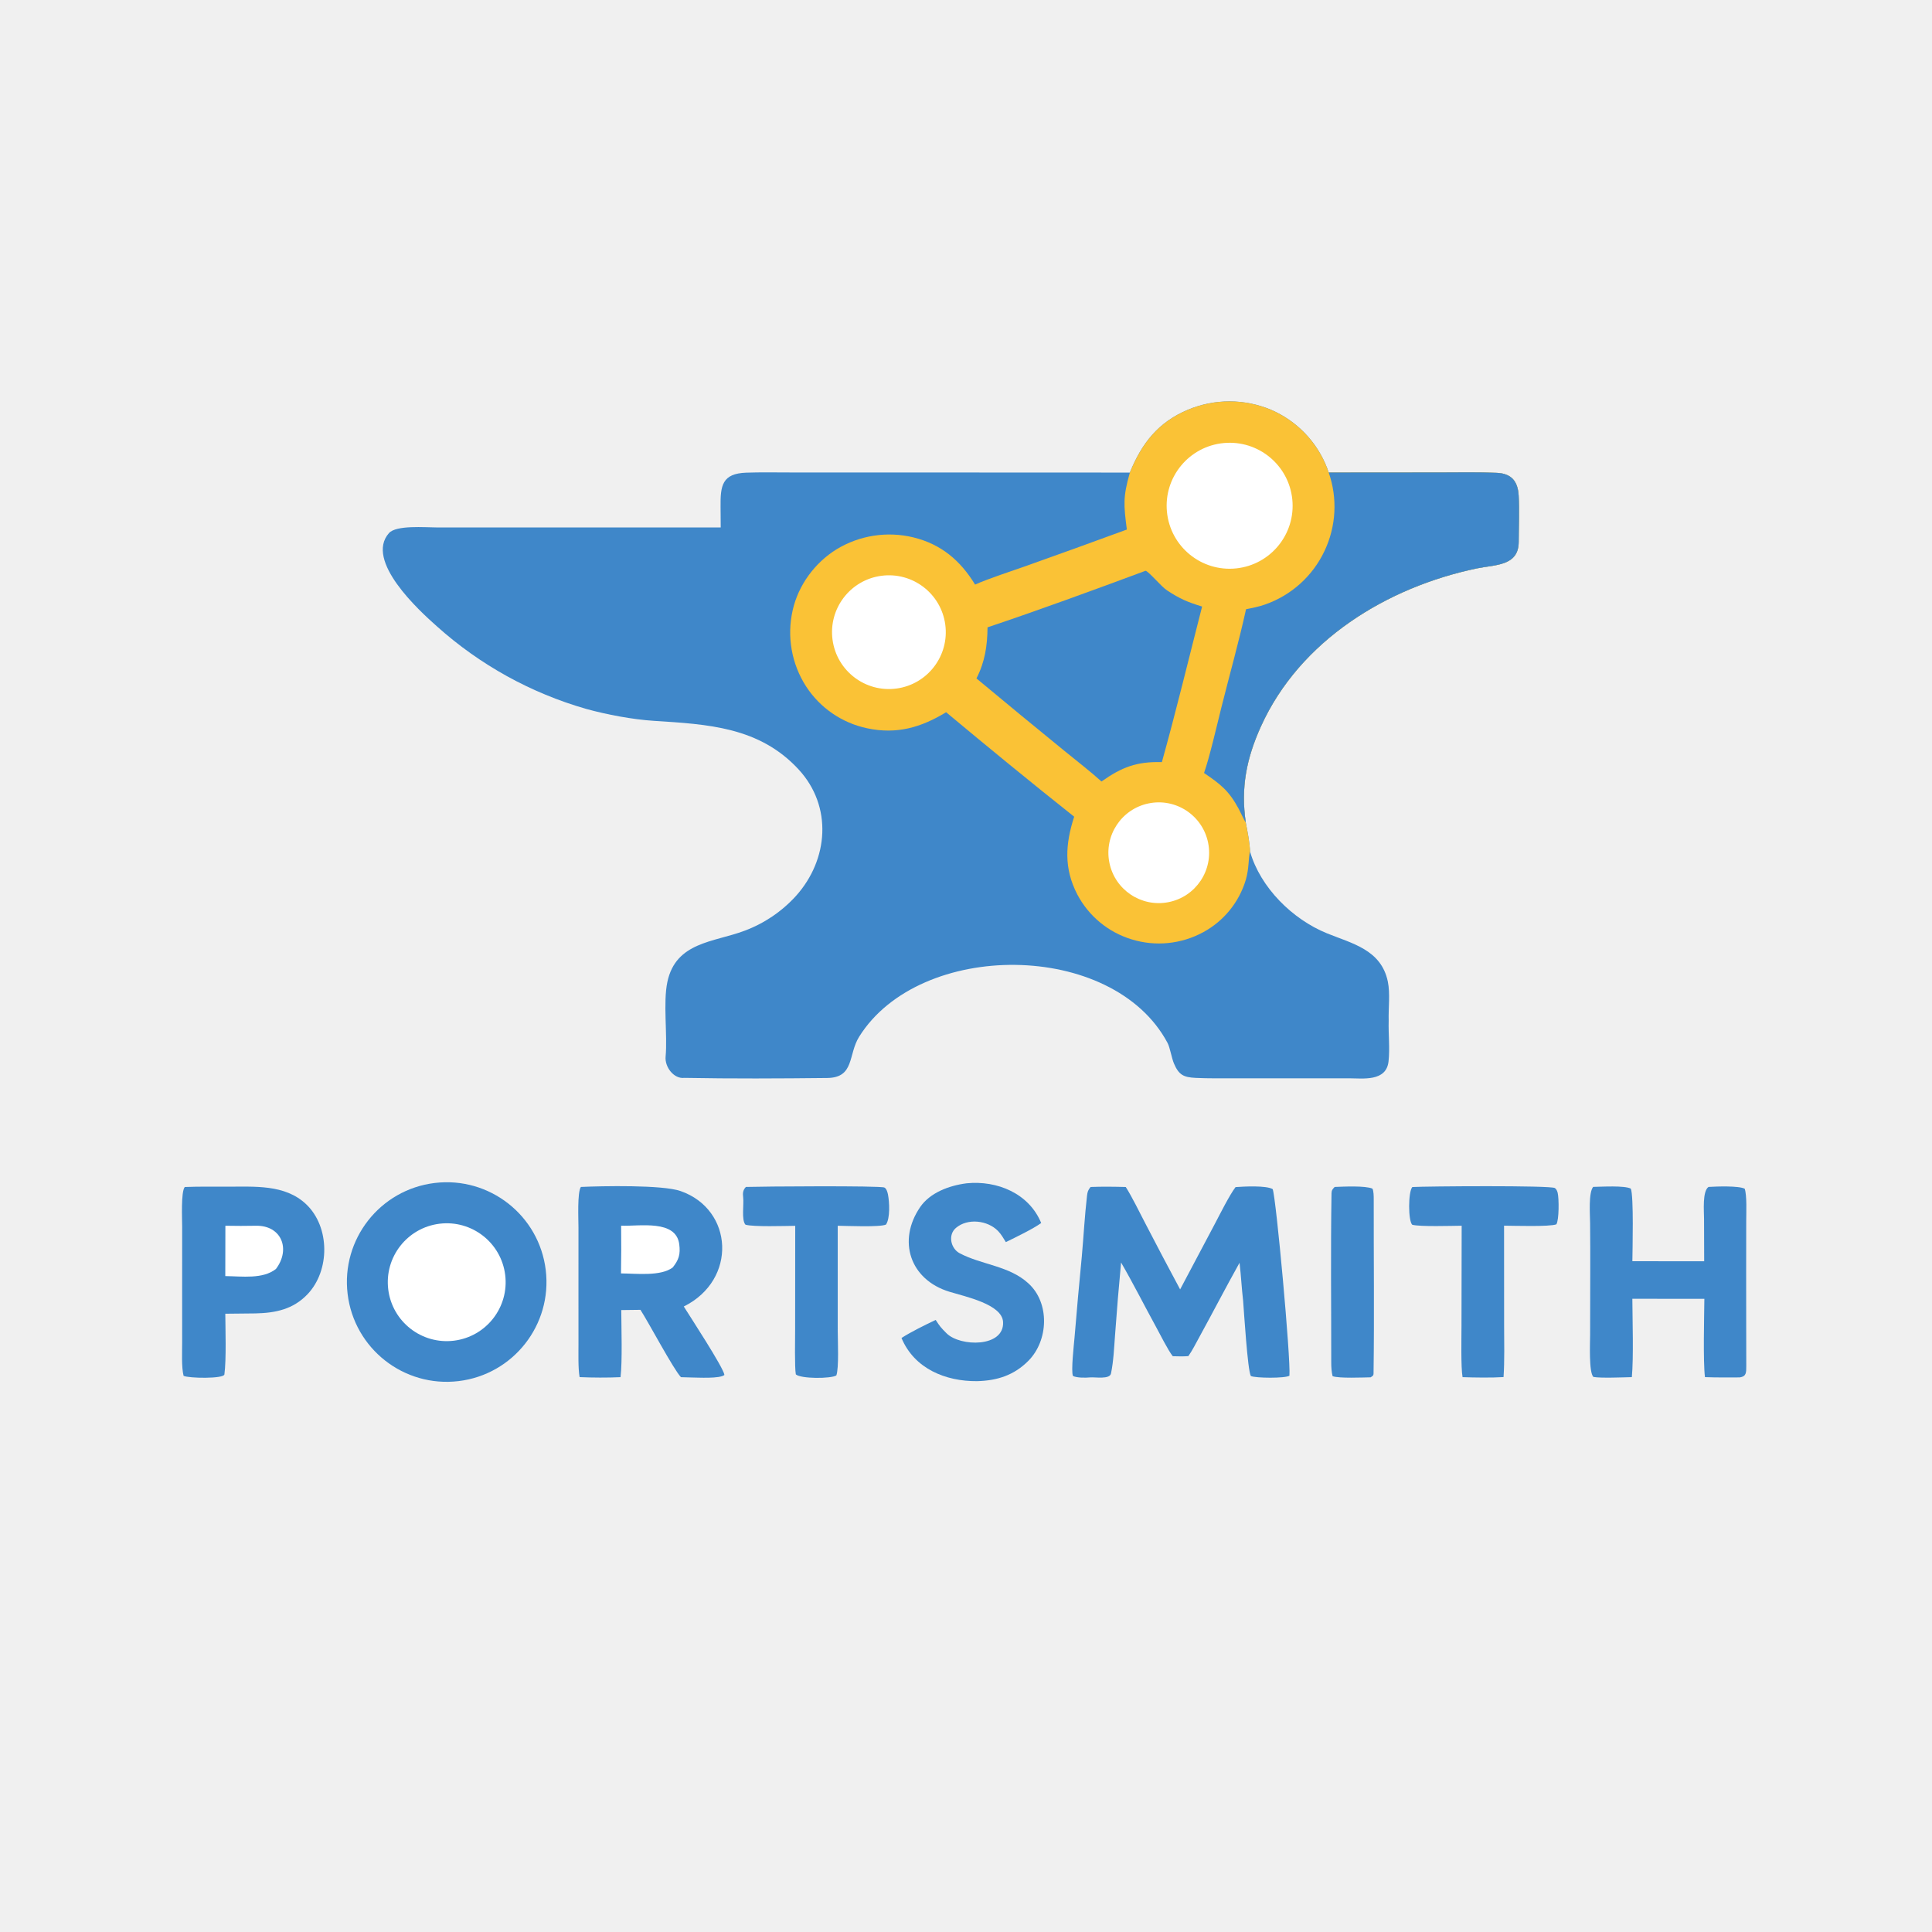
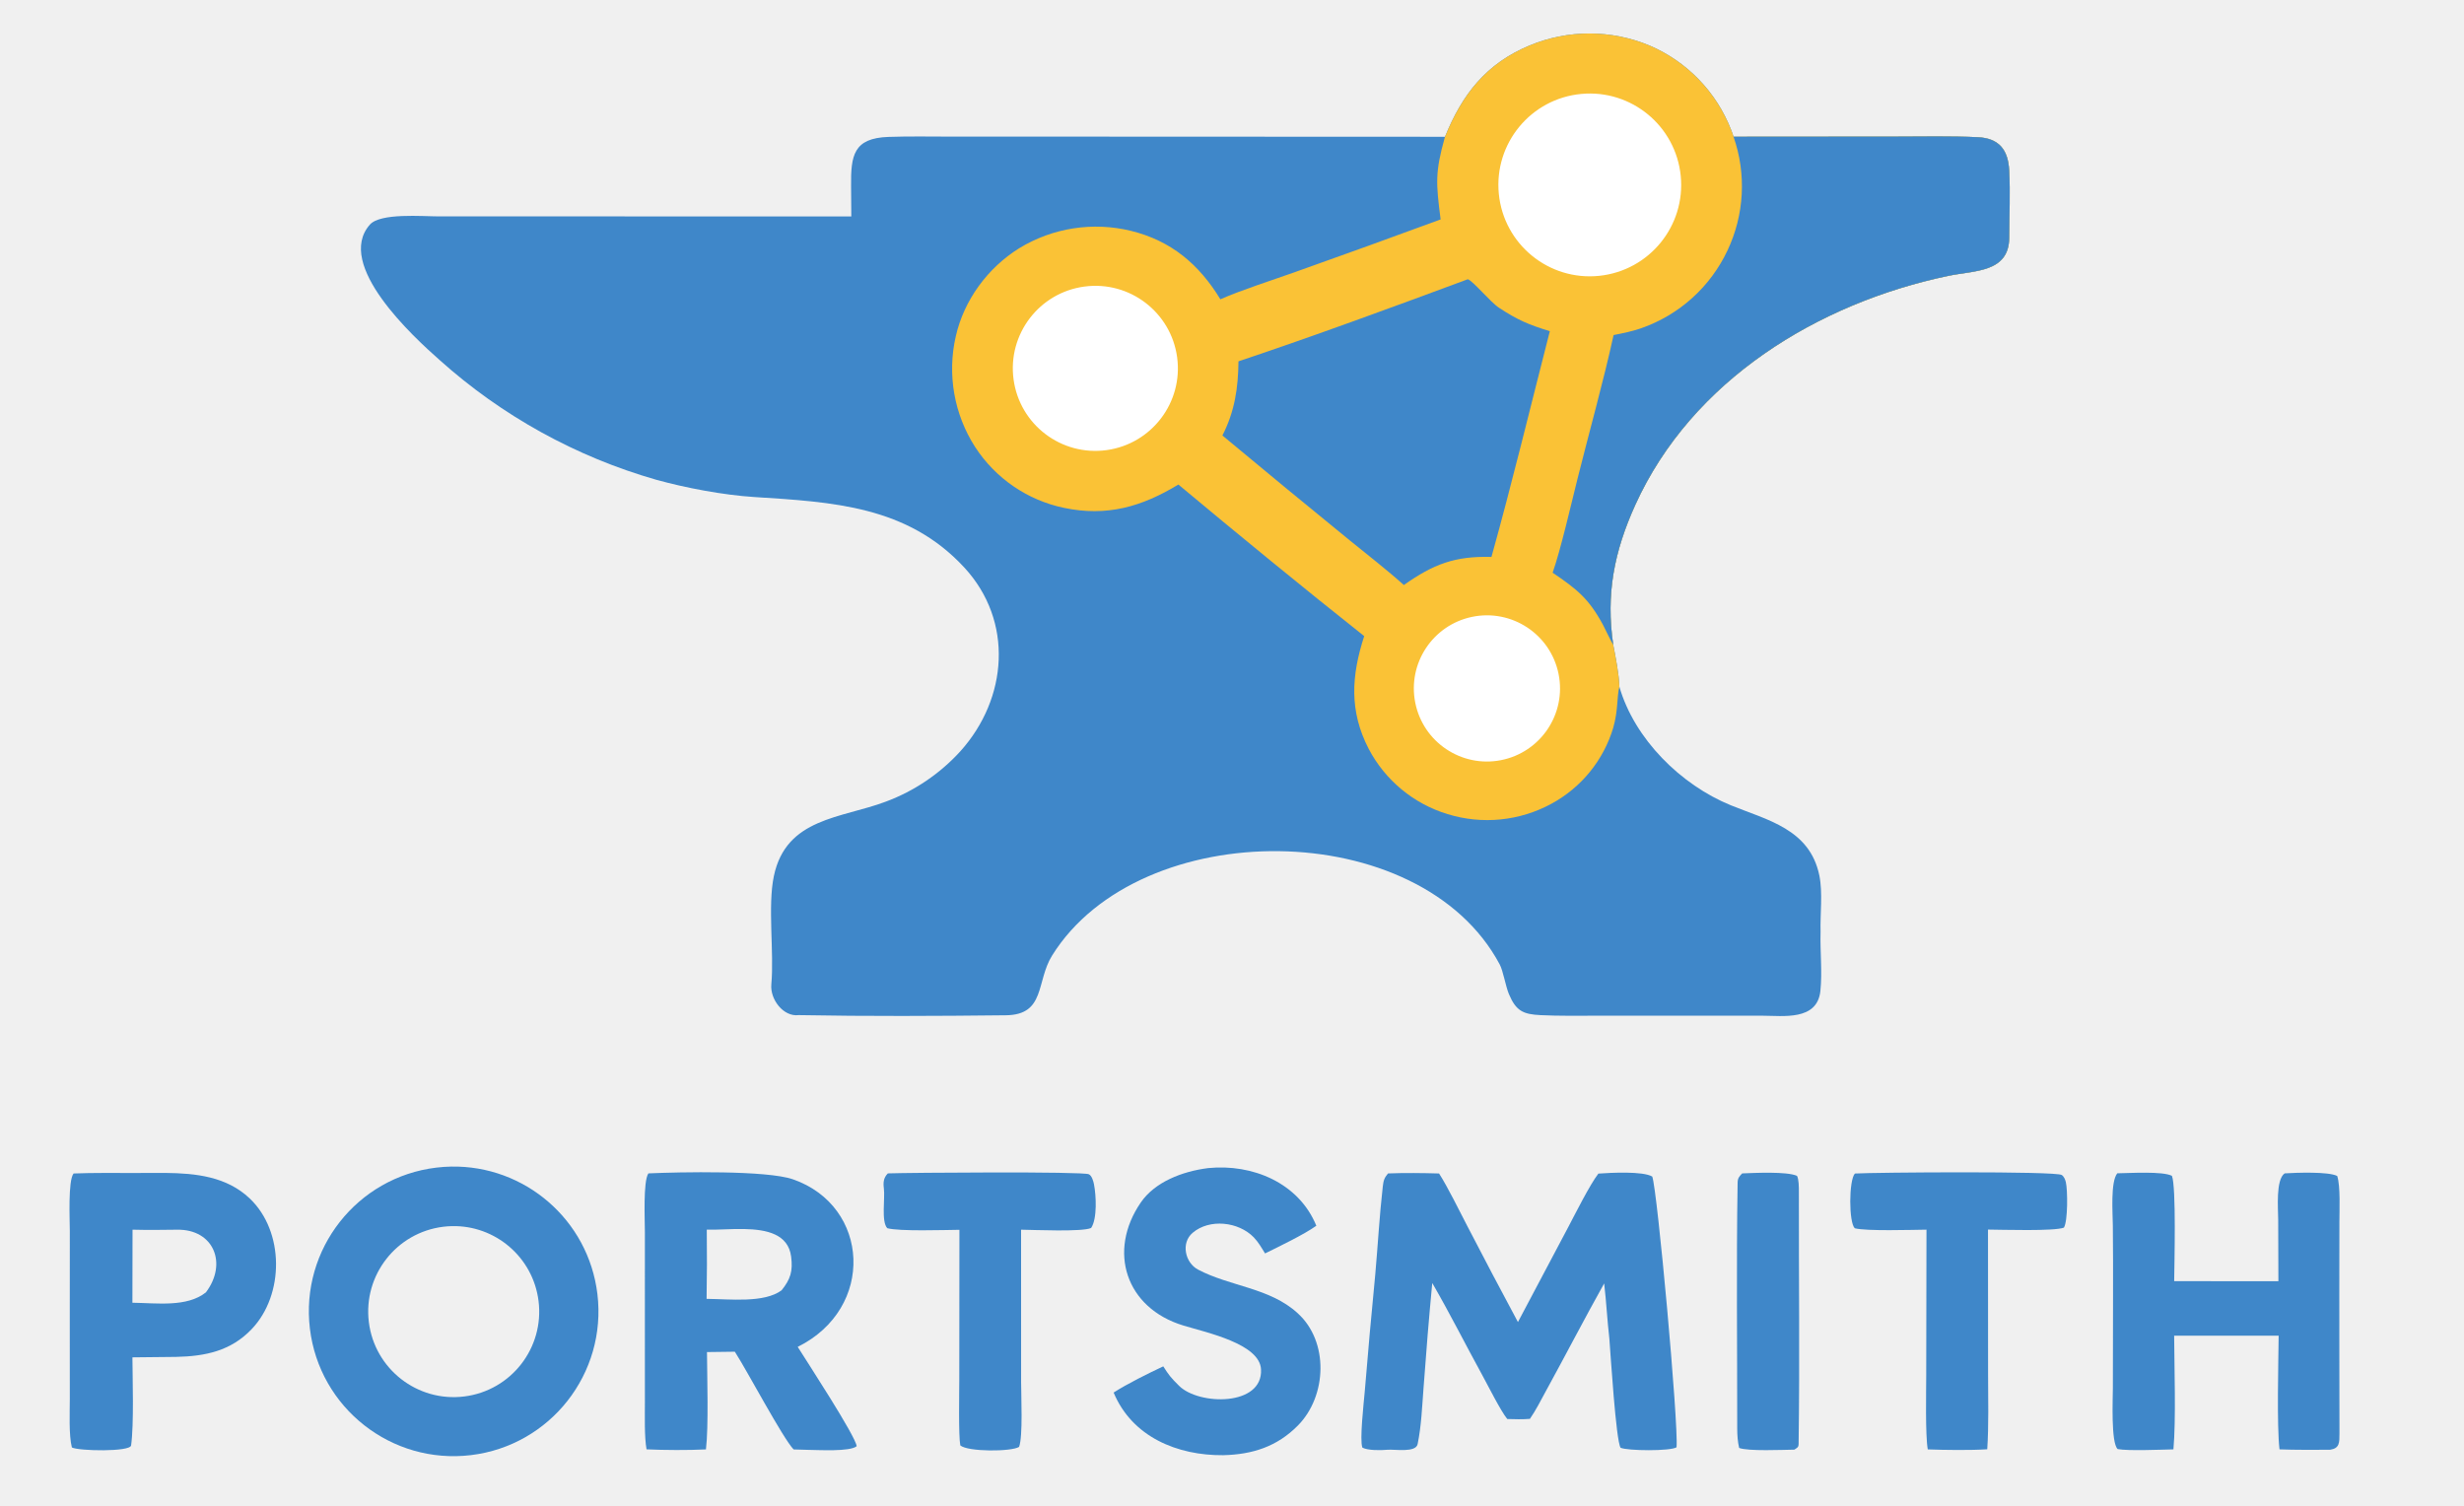
- <svg xmlns="http://www.w3.org/2000/svg" version="1.1" style="display: block;" viewBox="0 0 2048 2048" width="1024" height="1024" preserveAspectRatio="none" id="svg20">
+ <svg xmlns="http://www.w3.org/2000/svg" version="1.1" style="display:block" viewBox="0 0 1800 1100" width="900" height="550" preserveAspectRatio="none" id="svg20">
  <defs id="defs20" />
-   <path transform="translate(0,0)" fill="rgb(63,135,201)" d="M 1197.69 500.954 C 1210.27 469.966 1227.72 447.451 1259.52 434.221 C 1287.6 422.546 1319.18 422.587 1347.24 434.334 C 1374.56 446.054 1396.01 468.285 1406.75 496.009 C 1407.47 497.804 1407.89 499.07 1408.48 500.905 L 1527.19 500.808 C 1546.81 500.778 1567.06 500.336 1586.8 501.244 C 1602.29 501.973 1609.03 510.26 1609.85 525.443 C 1610.73 541.675 1609.92 558.285 1609.88 574.484 C 1609.81 600.252 1584.67 598.543 1565.47 602.552 C 1470.25 622.429 1378.07 678.737 1336.73 769.835 C 1321.27 803.922 1315.11 835.128 1320.61 872.105 C 1322.35 881.032 1324.86 893.723 1325.08 902.663 C 1336.1 940.926 1370.01 974.435 1406.53 989.313 C 1433.05 1000.12 1464.15 1006.6 1471.16 1040.55 C 1473.76 1053.14 1471.68 1068.92 1472.06 1081.94 C 1471.64 1096.07 1473.41 1110.96 1471.92 1125.01 C 1469.6 1146.89 1444.55 1143.03 1429.78 1143.03 L 1379.83 1143.04 L 1308.18 1143.03 C 1294.57 1143.02 1281.19 1143.28 1267.48 1142.61 C 1254.76 1141.98 1249.58 1139.57 1244.38 1127.21 C 1241.97 1121.46 1240.21 1110.35 1237.67 1105.58 C 1179.57 996.508 974.933 996.171 910.712 1099.01 C 898.873 1117.96 906.031 1142.38 876.886 1142.71 C 826.717 1143.27 775.704 1143.52 725.5 1142.59 C 714.466 1143.99 704.551 1131.19 705.571 1120.08 C 707.692 1096.97 702.773 1063.06 707.431 1040.97 C 716.426 998.325 756.84 998.883 789.193 986.647 C 810.06 978.889 828.762 966.24 843.732 949.761 C 878.348 911.192 882.669 854.763 846.57 815.647 C 804.875 770.467 750.255 767.785 693.078 764.119 C 670.578 762.676 643.15 757.507 621.435 751.496 C 562.807 734.696 508.751 704.822 463.331 664.121 C 444.038 647.095 386.573 594.411 412.256 565.168 C 419.96 556.395 450.6 559.118 463.045 559.121 L 534.475 559.111 L 763.995 559.142 L 763.827 537.103 C 763.594 514.651 765.523 501.939 791.116 501.047 C 806.342 500.516 821.658 500.829 836.897 500.831 L 925.055 500.837 L 1197.69 500.954 z" id="path2" />
-   <path transform="translate(0,0)" fill="rgb(250,194,54)" d="M 1197.69 500.954 C 1210.27 469.966 1227.72 447.451 1259.52 434.221 C 1287.6 422.546 1319.18 422.587 1347.24 434.334 C 1374.56 446.054 1396.01 468.285 1406.75 496.009 C 1407.47 497.804 1407.89 499.07 1408.48 500.905 L 1527.19 500.808 C 1546.81 500.778 1567.06 500.336 1586.8 501.244 C 1602.29 501.973 1609.03 510.26 1609.85 525.443 C 1610.73 541.675 1609.92 558.285 1609.88 574.484 C 1609.81 600.252 1584.67 598.543 1565.47 602.552 C 1470.25 622.429 1378.07 678.737 1336.73 769.835 C 1321.27 803.922 1315.11 835.128 1320.61 872.105 C 1322.35 881.032 1324.86 893.723 1325.08 902.663 C 1323.14 910.336 1324.28 919.962 1320.58 932.73 C 1313.47 956.416 1297.29 976.33 1275.55 988.124 C 1252.28 1000.83 1224.86 1003.58 1199.54 995.748 C 1174.78 988.211 1154.07 971.091 1142.01 948.199 C 1127.55 920.302 1129.33 894.615 1138.67 865.717 C 1094.33 830.606 1046.31 791.201 1002.93 754.996 C 976.232 771.211 950.657 778.639 919.285 772.022 C 892.669 766.441 869.37 750.497 854.529 727.709 C 839.061 703.746 833.932 674.551 840.306 646.751 C 846.279 620.25 863.684 596.644 886.675 582.347 C 911.106 567.444 940.465 562.883 968.266 569.671 C 997.773 576.898 1018.1 594.22 1033.62 619.685 C 1047.8 613.302 1072.4 605.413 1087.52 600.014 C 1123.25 587.319 1158.91 574.425 1194.5 561.331 C 1191.12 534.89 1190.33 527.009 1197.69 500.954 z" id="path3" />
-   <path transform="translate(0,0)" fill="rgb(63,135,201)" d="M 1408.48 500.905 L 1527.19 500.808 C 1546.81 500.778 1567.06 500.336 1586.8 501.244 C 1602.29 501.973 1609.03 510.26 1609.85 525.443 C 1610.73 541.675 1609.92 558.285 1609.88 574.484 C 1609.81 600.252 1584.67 598.543 1565.47 602.552 C 1470.25 622.429 1378.07 678.737 1336.73 769.835 C 1321.27 803.922 1315.11 835.128 1320.61 872.105 C 1319.63 870.896 1314.39 859.865 1313.1 857.46 C 1302.74 838.25 1293.96 831.349 1276.33 819.404 C 1282.22 802.647 1289.92 769.092 1294.58 750.464 C 1303.08 716.455 1313.41 679.782 1320.86 645.796 C 1327.97 644.386 1334.29 643.152 1341.14 640.764 C 1368.88 631.05 1391.55 610.594 1404.06 583.996 C 1416.4 557.957 1417.99 528.106 1408.48 500.905 z" id="path4" />
-   <path transform="translate(0,0)" fill="rgb(63,135,201)" d="M 1214.37 605.03 C 1218.18 606.215 1230.87 621.747 1237.12 625.843 C 1250.92 634.902 1258.75 638.19 1274.28 642.966 C 1260.35 697.267 1246.66 754.093 1231.64 807.871 C 1204.88 807.164 1189.27 813.139 1167.64 828.411 C 1155.78 817.716 1140.6 805.952 1128.04 795.721 C 1096.91 770.367 1065.93 744.845 1035.08 719.156 C 1044.09 701.654 1046.64 684.414 1046.83 664.99 C 1100.96 646.901 1160.66 624.97 1214.37 605.03 z" id="path5" />
-   <path transform="translate(0,0)" fill="rgb(255,255,255)" d="M 1297.32 469.643 C 1333.87 466.266 1366.3 493.03 1369.91 529.56 C 1373.52 566.09 1346.96 598.682 1310.45 602.523 C 1273.62 606.398 1240.67 579.548 1237.02 542.689 C 1233.38 505.83 1260.44 473.051 1297.32 469.643 z" id="path6" />
-   <path transform="translate(0,0)" fill="rgb(255,255,255)" d="M 934.317 610.367 C 967.273 605.979 997.56 629.098 1002.02 662.044 C 1006.48 694.99 983.422 725.326 950.485 729.855 C 917.449 734.396 887.001 711.257 882.53 678.212 C 878.058 645.166 901.262 614.768 934.317 610.367 z" id="path7" />
-   <path transform="translate(0,0)" fill="rgb(255,255,255)" d="M 1217.45 851.667 C 1246.46 845.63 1274.83 864.363 1280.67 893.408 C 1286.52 922.453 1267.6 950.702 1238.51 956.352 C 1209.7 961.948 1181.78 943.242 1175.99 914.47 C 1170.2 885.697 1188.72 857.647 1217.45 851.667 z" id="path8" />
-   <path transform="translate(0,0)" fill="rgb(63,135,201)" d="M 460.84 1254 C 518.848 1247 571.541 1288.36 578.521 1346.37 C 585.5 1404.38 544.123 1457.06 486.11 1464.03 C 428.121 1470.99 375.466 1429.63 368.489 1371.64 C 361.512 1313.66 402.855 1260.99 460.84 1254 z" id="path9" />
-   <path transform="translate(0,0)" fill="rgb(255,255,255)" d="M 465.922 1297.2 C 500.138 1292.99 531.291 1317.3 535.53 1351.51 C 539.769 1385.72 515.49 1416.9 481.283 1421.17 C 447.029 1425.45 415.799 1401.13 411.555 1366.87 C 407.31 1332.61 431.66 1301.41 465.922 1297.2 z" id="path10" />
-   <path transform="translate(0,0)" fill="rgb(63,135,201)" d="M 1156.07 1258.25 C 1168.01 1257.77 1181.46 1257.93 1193.36 1258.28 C 1199.68 1268.09 1208.38 1285.92 1214.07 1296.82 C 1226.2 1320.25 1238.51 1343.59 1250.98 1366.83 L 1287.76 1297.4 C 1292.99 1287.5 1303.39 1266.64 1309.74 1258.37 C 1318.57 1257.72 1342.32 1256.46 1349.11 1260.54 C 1352.82 1270.6 1368.34 1440.5 1366.85 1458.3 C 1362.44 1461.21 1330.85 1460.94 1325.96 1458.63 C 1322.54 1453.17 1318.66 1390.13 1317.75 1378.76 C 1316.21 1365.73 1315.58 1352.13 1313.97 1338.59 C 1299.32 1364.82 1285.48 1391.6 1271.02 1417.95 C 1267.36 1424.63 1264.09 1431.23 1259.73 1437.53 C 1254 1438.01 1248.91 1437.78 1243.18 1437.65 C 1238.23 1431.5 1229.22 1413.42 1225 1405.74 C 1212.73 1383.39 1201.19 1360.38 1188.39 1338.3 C 1185.98 1363.84 1183.86 1389.4 1182.02 1414.98 C 1180.97 1428.52 1180.45 1442.64 1177.71 1455.94 C 1176.36 1462.49 1160.97 1459.63 1155.59 1460.11 C 1150.64 1460.56 1141.55 1460.69 1137.37 1458.57 C 1135.2 1453.43 1138.4 1425.37 1139.04 1417.92 C 1141.4 1389.25 1143.97 1360.6 1146.76 1331.97 C 1148.66 1310.71 1149.81 1289.04 1152.25 1267.83 C 1152.76 1263.42 1153.32 1261.55 1156.07 1258.25 z" id="path11" />
-   <path transform="translate(0,0)" fill="rgb(63,135,201)" d="M 615.75 1258.21 C 638.132 1257.2 702.107 1255.85 721.358 1262.54 C 777.561 1282.06 781.776 1356.74 724.843 1384.94 C 731.235 1395.19 767.07 1449.94 767.92 1457.5 C 763.096 1461.66 739.918 1460.24 732.168 1460.17 L 721.834 1459.87 C 713.795 1451.36 687.941 1402.48 678.909 1388.48 L 658.561 1388.74 C 658.668 1407.06 659.806 1443.12 657.799 1459.85 C 644.651 1460.5 627.488 1460.4 614.406 1459.8 C 612.756 1450.45 613.218 1435.26 613.211 1425.3 L 613.19 1370.83 L 613.203 1301.06 C 613.207 1292.57 611.825 1264.06 615.75 1258.21 z" id="path12" />
-   <path transform="translate(0,0)" fill="rgb(255,255,255)" d="M 658.411 1299.3 C 678.06 1299.99 716.62 1292.55 720.029 1318.96 C 721.41 1329.66 719.597 1335.46 713.058 1343.62 C 700.324 1353.09 675.175 1350.02 658.276 1349.87 C 658.571 1333.02 658.616 1316.15 658.411 1299.3 z" id="path13" />
-   <path transform="translate(0,0)" fill="rgb(63,135,201)" d="M 195.856 1258.28 C 210.562 1257.72 226.065 1257.91 240.894 1257.92 C 269.451 1258.04 302.028 1255.13 324.55 1276.55 C 349.894 1300.65 349.929 1346.88 325.936 1372 C 310.669 1387.99 292.079 1391.8 270.75 1392.27 L 238.828 1392.6 C 238.92 1407.61 240.02 1441.3 237.871 1456.94 C 237.213 1461.73 199.65 1461.08 194.604 1458.43 C 192.273 1449.23 193.107 1432.86 193.096 1422.95 L 193.071 1366.72 L 193.1 1300.47 C 193.107 1292.54 191.674 1263.43 195.856 1258.28 z" id="path14" />
-   <path transform="translate(0,0)" fill="rgb(255,255,255)" d="M 238.919 1299.34 C 249.319 1299.61 260.981 1299.52 271.415 1299.35 C 298.325 1298.9 308.423 1324.08 292.523 1345.13 C 278.678 1356.13 256.818 1352.95 238.822 1352.7 L 238.919 1299.34 z" id="path15" />
-   <path transform="translate(0,0)" fill="rgb(63,135,201)" d="M 1688.81 1258.15 C 1698.16 1258.01 1721.97 1256.51 1728.73 1260 C 1731.96 1267.96 1730.5 1325.28 1730.38 1336.94 L 1806.51 1337 L 1806.36 1291.98 C 1806.34 1284.03 1804.45 1262.78 1811.09 1258.2 C 1819.28 1257.69 1842.98 1256.79 1849.47 1260.1 C 1851.92 1267.31 1851.07 1285.56 1851.07 1293.95 L 1851 1347.22 C 1850.89 1380.9 1851.18 1414.55 1851.12 1448.21 C 1851.1 1455.03 1851.25 1459.02 1844.25 1460.11 C 1831.87 1460.16 1819.7 1460.28 1807.32 1459.82 C 1805.27 1442.32 1806.52 1396.26 1806.7 1376.8 L 1730.36 1376.76 C 1730.48 1399.56 1731.75 1438.38 1729.83 1459.82 C 1720.82 1460.03 1696.67 1461.05 1689.11 1459.61 C 1684.07 1455.11 1685.58 1422.55 1685.59 1415.07 L 1685.72 1348.23 C 1685.78 1331.01 1685.73 1313.79 1685.57 1296.57 C 1685.5 1287.4 1683.73 1264.43 1688.81 1258.15 z" id="path16" />
-   <path transform="translate(0,0)" fill="rgb(63,135,201)" d="M 1024.64 1254.35 C 1056.99 1251.09 1090.83 1265.04 1103.71 1296.46 C 1094.77 1302.87 1076.53 1311.62 1066.24 1316.69 C 1063.81 1312.74 1061.28 1308.31 1057.99 1304.92 C 1046.84 1293.48 1025.74 1291.1 1013.35 1301.62 C 1004.6 1309.04 1007.81 1323.47 1017.29 1328.49 C 1040.55 1340.81 1069.76 1341.72 1090.01 1360.3 C 1113.04 1381.02 1111.48 1420.89 1090.26 1442.37 C 1074.94 1457.89 1057.01 1463.56 1035.62 1464.08 C 1002.24 1464.35 969.173 1450.79 955.622 1418.32 C 965.682 1411.85 980.961 1404.31 991.883 1399.18 C 996.06 1405.7 997.225 1407.22 1003.42 1413.38 C 1017.84 1427.73 1064.7 1428.54 1063.3 1401.37 C 1062.33 1382.68 1023.71 1374.56 1006.49 1369.33 C 964.488 1356.56 951.006 1315.08 975.488 1279.44 C 985.773 1264.51 1005.58 1256.78 1024.64 1254.35 z" id="path17" />
-   <path transform="translate(0,0)" fill="rgb(63,135,201)" d="M 1497.13 1258.31 C 1511.63 1257.45 1643.85 1256.46 1648.25 1259.39 C 1649.88 1260.47 1650.78 1262.73 1651.22 1264.54 C 1652.62 1270.3 1652.76 1293.26 1649.8 1297.85 C 1642.61 1300.57 1604.5 1299.34 1594.37 1299.26 L 1594.43 1404.75 C 1594.47 1422.19 1594.98 1442.6 1593.82 1459.76 C 1581.18 1460.57 1563.07 1460.29 1550.37 1459.84 C 1548.51 1449.43 1549.24 1417.17 1549.24 1405.37 L 1549.43 1299.32 C 1538.71 1299.44 1505.59 1300.51 1497.06 1298.31 C 1492.62 1294.15 1492.66 1263.28 1497.13 1258.31 z" id="path18" />
-   <path transform="translate(0,0)" fill="rgb(63,135,201)" d="M 790.689 1258.21 C 806.613 1257.66 933.145 1256.73 937.521 1258.85 C 939.757 1259.93 940.853 1264 941.285 1266.21 C 942.838 1274.18 943.758 1291.29 939.188 1298.09 C 932.77 1301.05 897.442 1299.48 888.016 1299.34 L 888.038 1410.33 C 888.033 1420.56 889.461 1450.35 886.555 1458.02 C 880.83 1461.6 849.031 1461.68 843.613 1456.92 C 842.236 1449.82 842.868 1417.92 842.875 1408.77 L 842.972 1299.43 C 832.008 1299.55 799.05 1300.67 790.26 1298.25 C 785.761 1293.36 788.719 1276.57 787.788 1269.27 C 787.198 1264.64 787.602 1261.4 790.689 1258.21 z" id="path19" />
-   <path transform="translate(0,0)" fill="rgb(63,135,201)" d="M 1414.79 1258.22 C 1424.14 1257.86 1447.26 1256.7 1454.82 1260 C 1456.19 1262.28 1456.22 1268.53 1456.21 1271.36 C 1456.11 1332.84 1456.88 1394.39 1456.02 1455.84 C 1455.98 1458.53 1454.89 1458.59 1452.94 1460.02 C 1444.79 1460.14 1419.11 1461.31 1412.59 1458.78 C 1411.51 1454.44 1411.16 1449.1 1411.17 1444.57 C 1411.21 1384.74 1410.49 1324.83 1411.46 1265.01 C 1411.52 1261.61 1412.64 1260.49 1414.79 1258.22 z" id="path20" />
+   <path fill="#3f87c9" d="m 1055.592,99.921 c 12.58,-30.988 30.03,-53.503 61.83,-66.733 28.08,-11.675 59.66,-11.634 87.72,0.113 27.32,11.72 48.77,33.951 59.51,61.675 0.72,1.795 1.14,3.061 1.73,4.896 l 118.71,-0.097 c 19.62,-0.03 39.87,-0.472 59.61,0.436 15.49,0.729 22.23,9.016 23.05,24.199 0.88,16.232 0.07,32.842 0.03,49.041 -0.07,25.768 -25.21,24.059 -44.41,28.068 -95.22,19.877 -187.4,76.185 -228.74,167.283 -15.46,34.087 -21.62,65.293 -16.12,102.27 1.74,8.927 4.25,21.618 4.47,30.558 11.02,38.263 44.93,71.772 81.45,86.65 26.52,10.807 57.62,17.287 64.63,51.237 2.6,12.59 0.52,28.37 0.9,41.39 -0.42,14.13 1.35,29.02 -0.14,43.07 -2.32,21.88 -27.37,18.02 -42.14,18.02 l -49.95,0.01 -71.65,-0.01 c -13.61,-0.01 -26.99,0.25 -40.7,-0.42 -12.72,-0.63 -17.9,-3.04 -23.1,-15.4 -2.41,-5.75 -4.17,-16.86 -6.71,-21.63 -58.1,-109.072 -262.737,-109.409 -326.958,-6.57 -11.839,18.95 -4.681,43.37 -33.826,43.7 -50.169,0.56 -101.182,0.81 -151.386,-0.12 -11.034,1.4 -20.949,-11.4 -19.929,-22.51 2.121,-23.11 -2.798,-57.02 1.86,-79.11 8.995,-42.645 49.409,-42.087 81.762,-54.323 20.867,-7.758 39.569,-20.407 54.539,-36.886 34.616,-38.569 38.937,-94.998 2.838,-134.114 -41.695,-45.18 -96.315,-47.862 -153.492,-51.528 -22.5,-1.443 -49.928,-6.612 -71.643,-12.623 -58.628,-16.8 -112.684,-46.674 -158.104,-87.375 -19.293,-17.026 -76.758,-69.71 -51.075,-98.953 7.704,-8.773 38.344,-6.05 50.789,-6.047 l 71.43,-0.01 229.52,0.031 -0.168,-22.039 c -0.233,-22.452 1.696,-35.164 27.289,-36.056 15.226,-0.531 30.542,-0.218 45.781,-0.216 l 88.158,0.006 z" id="path2" />
+   <path fill="#fac236" d="m 1055.592,99.921 c 12.58,-30.988 30.03,-53.503 61.83,-66.733 28.08,-11.675 59.66,-11.634 87.72,0.113 27.32,11.72 48.77,33.951 59.51,61.675 0.72,1.795 1.14,3.061 1.73,4.896 l 118.71,-0.097 c 19.62,-0.03 39.87,-0.472 59.61,0.436 15.49,0.729 22.23,9.016 23.05,24.199 0.88,16.232 0.07,32.842 0.03,49.041 -0.07,25.768 -25.21,24.059 -44.41,28.068 -95.22,19.877 -187.4,76.185 -228.74,167.283 -15.46,34.087 -21.62,65.293 -16.12,102.27 1.74,8.927 4.25,21.618 4.47,30.558 -1.94,7.673 -0.8,17.299 -4.5,30.067 -7.11,23.686 -23.29,43.6 -45.03,55.394 -23.27,12.706 -50.69,15.456 -76.01,7.624 -24.76,-7.537 -45.47,-24.657 -57.53,-47.549 -14.46,-27.897 -12.68,-53.584 -3.34,-82.482 -44.34,-35.111 -92.36,-74.516 -135.74,-110.721 -26.698,16.215 -52.273,23.643 -83.645,17.026 -26.616,-5.581 -49.915,-21.525 -64.756,-44.313 -15.468,-23.963 -20.597,-53.158 -14.223,-80.958 5.973,-26.501 23.378,-50.107 46.369,-64.404 24.431,-14.903 53.79,-19.464 81.591,-12.676 29.507,7.227 49.834,24.549 65.354,50.014 14.18,-6.383 38.78,-14.272 53.9,-19.671 35.73,-12.695 71.39,-25.589 106.98,-38.683 -3.38,-26.441 -4.17,-34.322 3.19,-60.377 z" id="path3" />
+   <path fill="#3f87c9" d="m 1266.382,99.872 118.71,-0.097 c 19.62,-0.03 39.87,-0.472 59.61,0.436 15.49,0.729 22.23,9.016 23.05,24.199 0.88,16.232 0.07,32.842 0.03,49.041 -0.07,25.768 -25.21,24.059 -44.41,28.068 -95.22,19.877 -187.4,76.185 -228.74,167.283 -15.46,34.087 -21.62,65.293 -16.12,102.27 -0.98,-1.209 -6.22,-12.24 -7.51,-14.645 -10.36,-19.21 -19.14,-26.111 -36.77,-38.056 5.89,-16.757 13.59,-50.312 18.25,-68.94 8.5,-34.009 18.83,-70.682 26.28,-104.668 7.11,-1.41 13.43,-2.644 20.28,-5.032 27.74,-9.714 50.41,-30.17 62.92,-56.768 12.34,-26.039 13.93,-55.89 4.42,-83.091 z" id="path4" />
+   <path fill="#3f87c9" d="m 1072.272,203.997 c 3.81,1.185 16.5,16.717 22.75,20.813 13.8,9.059 21.63,12.347 37.16,17.123 -13.93,54.301 -27.62,111.127 -42.64,164.905 -26.76,-0.707 -42.37,5.268 -64,20.54 -11.86,-10.695 -27.04,-22.459 -39.6,-32.69 -31.13,-25.354 -62.11,-50.876 -92.96,-76.565 9.01,-17.502 11.56,-34.742 11.75,-54.166 54.13,-18.089 113.83,-40.02 167.54,-59.96 z" id="path5" />
+   <path fill="#ffffff" d="m 1155.222,68.61 c 36.55,-3.377 68.98,23.387 72.59,59.917 3.61,36.53 -22.95,69.122 -59.46,72.963 -36.83,3.875 -69.78,-22.975 -73.43,-59.834 -3.64,-36.859 23.42,-69.638 60.3,-73.046 z" id="path6" />
+   <path fill="#ffffff" d="m 792.219,209.334 c 32.956,-4.388 63.243,18.731 67.703,51.677 4.46,32.946 -18.598,63.282 -51.535,67.811 -33.036,4.541 -63.484,-18.598 -67.955,-51.643 -4.472,-33.046 18.732,-63.444 51.787,-67.845 z" id="path7" />
+   <path fill="#ffffff" d="m 1075.352,450.634 c 29.01,-6.037 57.38,12.696 63.22,41.741 5.85,29.045 -13.07,57.294 -42.16,62.944 -28.81,5.596 -56.73,-13.11 -62.52,-41.882 -5.79,-28.773 12.73,-56.823 41.46,-62.803 z" id="path8" />
+   <path id="path9" d="m 329.546,852.213 c -3.574,0.067 -7.179,0.316 -10.805,0.754 -57.985,6.99 -99.329,59.661 -92.352,117.641 6.977,57.99 59.632,99.351 117.621,92.391 58.013,-6.97 99.389,-59.65 92.41,-117.66 -6.544,-54.384 -53.263,-94.136 -106.875,-93.125 z m 0.652,43.496 c 31.631,-0.673 59.26,22.698 63.234,54.77 4.239,34.21 -20.043,65.39 -54.25,69.66 -34.254,4.28 -65.483,-20.041 -69.727,-54.301 -4.245,-34.26 20.105,-65.462 54.367,-69.672 2.139,-0.263 4.266,-0.412 6.375,-0.457 z" style="fill:#3f87c9;fill-opacity:1" />
+   <path fill="#3f87c9" d="m 1013.972,857.217 c 11.94,-0.48 25.39,-0.32 37.29,0.03 6.32,9.81 15.02,27.64 20.71,38.54 12.13,23.43 24.44,46.77 36.91,70.01 l 36.78,-69.43 c 5.23,-9.9 15.63,-30.76 21.98,-39.03 8.83,-0.65 32.58,-1.91 39.37,2.17 3.71,10.06 19.23,179.96 17.74,197.76 -4.41,2.91 -36,2.64 -40.89,0.33 -3.42,-5.46 -7.3,-68.5 -8.21,-79.87 -1.54,-13.03 -2.17,-26.63 -3.78,-40.17 -14.65,26.23 -28.49,53.01 -42.95,79.36 -3.66,6.68 -6.93,13.28 -11.29,19.58 -5.73,0.48 -10.82,0.25 -16.55,0.12 -4.95,-6.15 -13.96,-24.23 -18.18,-31.91 -12.27,-22.35 -23.81,-45.36 -36.61,-67.44 -2.41,25.54 -4.53,51.1 -6.37,76.68 -1.05,13.54 -1.57,27.66 -4.31,40.96 -1.35,6.55 -16.74,3.69 -22.12,4.17 -4.95,0.45 -14.04,0.58 -18.22,-1.54 -2.17,-5.14 1.03,-33.2 1.67,-40.65 2.36,-28.67 4.93,-57.32 7.72,-85.95 1.9,-21.26 3.05,-42.93 5.49,-64.14 0.51,-4.41 1.07,-6.28 3.82,-9.58 z" id="path11" />
+   <path id="path12" d="m 527.628,856.456 c -21.198,-0.372 -42.786,0.218 -53.977,0.723 -3.925,5.85 -2.543,34.358 -2.547,42.848 l -0.012,69.769 0.019,54.473 c 0.007,9.96 -0.455,25.15 1.195,34.5 13.082,0.6 30.247,0.701 43.395,0.051 2.007,-16.73 0.869,-52.793 0.762,-71.113 l 20.348,-0.258 c 9.032,14 34.887,62.881 42.926,71.391 l 10.332,0.301 c 7.75,0.07 30.93,1.488 35.754,-2.672 -0.85,-7.56 -36.686,-62.309 -43.078,-72.559 56.933,-28.2 52.719,-102.882 -3.484,-122.402 -9.626,-3.345 -30.435,-4.678 -51.633,-5.051 z m 15.918,41.371 c 16.394,0.31 32.252,3.595 34.383,20.102 1.381,10.7 -0.43,16.5 -6.969,24.66 -12.734,9.47 -37.882,6.4 -54.781,6.25 0.295,-16.85 0.338,-33.72 0.133,-50.57 7.368,0.259 17.398,-0.627 27.234,-0.441 z" style="fill:#3f87c9;fill-opacity:1" />
+   <path id="path14" d="m 120.746,856.838 c -7.422,-0.079 -14.81,0.081 -21.949,0.051 -14.829,-0.01 -30.333,-0.201 -45.039,0.359 -4.182,5.15 -2.747,34.258 -2.754,42.188 l -0.031,66.25 0.027,56.23 c 0.011,9.91 -0.823,26.28 1.508,35.48 5.046,2.65 42.608,3.302 43.266,-1.488 2.149,-15.64 1.049,-49.33 0.957,-64.34 l 31.922,-0.332 c 21.329,-0.47 39.92,-4.279 55.188,-20.27 23.993,-25.12 23.957,-71.349 -1.387,-95.449 -16.892,-16.065 -39.442,-18.444 -61.707,-18.68 z m -23.926,41.469 c 10.4,0.27 22.062,0.182 32.496,0.012 26.91,-0.45 37.009,24.727 21.109,45.777 -13.845,11 -35.707,7.82 -53.703,7.57 z" style="fill:#3f87c9;fill-opacity:1" />
+   <path fill="#3f87c9" d="m 1546.712,857.117 c 9.35,-0.14 33.16,-1.64 39.92,1.85 3.23,7.96 1.77,65.28 1.65,76.94 l 76.13,0.06 -0.15,-45.02 c -0.02,-7.95 -1.91,-29.2 4.73,-33.78 8.19,-0.51 31.89,-1.41 38.38,1.9 2.45,7.21 1.6,25.46 1.6,33.85 l -0.07,53.27 c -0.11,33.68 0.18,67.33 0.12,100.99 -0.02,6.82 0.13,10.81 -6.87,11.9 -12.38,0.05 -24.55,0.17 -36.93,-0.29 -2.05,-17.5 -0.8,-63.56 -0.62,-83.02 l -76.34,-0.04 c 0.12,22.8 1.39,61.62 -0.53,83.06 -9.01,0.21 -33.16,1.23 -40.72,-0.21 -5.04,-4.5 -3.53,-37.06 -3.52,-44.54 l 0.13,-66.84 c 0.06,-17.22 0.01,-34.44 -0.15,-51.66 -0.07,-9.17 -1.84,-32.14 3.24,-38.42 z" id="path16" />
+   <path fill="#3f87c9" d="m 882.542,853.317 c 32.35,-3.26 66.19,10.69 79.07,42.11 -8.94,6.41 -27.18,15.16 -37.47,20.23 -2.43,-3.95 -4.96,-8.38 -8.25,-11.77 -11.15,-11.44 -32.25,-13.82 -44.64,-3.3 -8.75,7.42 -5.54,21.85 3.94,26.87 23.26,12.32 52.47,13.23 72.72,31.81 23.03,20.72 21.47,60.59 0.25,82.07 -15.32,15.52 -33.25,21.19 -54.64,21.71 -33.38,0.27 -66.447,-13.29 -79.998,-45.76 10.06,-6.47 25.339,-14.01 36.261,-19.14 4.177,6.52 5.342,8.04 11.537,14.2 14.42,14.35 61.28,15.16 59.88,-12.01 -0.97,-18.69 -39.59,-26.81 -56.81,-32.04 -42.002,-12.77 -55.484,-54.25 -31.002,-89.89 10.285,-14.93 30.092,-22.66 49.152,-25.09 z" id="path17" />
+   <path fill="#3f87c9" d="m 1355.032,857.277 c 14.5,-0.86 146.72,-1.85 151.12,1.08 1.63,1.08 2.53,3.34 2.97,5.15 1.4,5.76 1.54,28.72 -1.42,33.31 -7.19,2.72 -45.3,1.49 -55.43,1.41 l 0.06,105.49 c 0.04,17.44 0.55,37.85 -0.61,55.01 -12.64,0.81 -30.75,0.53 -43.45,0.08 -1.86,-10.41 -1.13,-42.67 -1.13,-54.47 l 0.19,-106.05 c -10.72,0.12 -43.84,1.19 -52.37,-1.01 -4.44,-4.16 -4.4,-35.03 0.07,-40 z" id="path18" />
+   <path fill="#3f87c9" d="m 648.591,857.177 c 15.924,-0.55 142.456,-1.48 146.832,0.64 2.236,1.08 3.332,5.15 3.764,7.36 1.553,7.97 2.473,25.08 -2.097,31.88 -6.418,2.96 -41.746,1.39 -51.172,1.25 l 0.022,110.99 c -0.005,10.23 1.423,40.02 -1.483,47.69 -5.725,3.58 -37.524,3.66 -42.942,-1.1 -1.377,-7.1 -0.745,-39 -0.738,-48.15 l 0.097,-109.34 c -10.964,0.12 -43.922,1.24 -52.712,-1.18 -4.499,-4.89 -1.541,-21.68 -2.472,-28.98 -0.59,-4.63 -0.186,-7.87 2.901,-11.06 z" id="path19" />
+   <path fill="#3f87c9" d="m 1272.692,857.187 c 9.35,-0.36 32.47,-1.52 40.03,1.78 1.37,2.28 1.4,8.53 1.39,11.36 -0.1,61.48 0.67,123.03 -0.19,184.48 -0.04,2.69 -1.13,2.75 -3.08,4.18 -8.15,0.12 -33.83,1.29 -40.35,-1.24 -1.08,-4.34 -1.43,-9.68 -1.42,-14.21 0.04,-59.83 -0.68,-119.74 0.29,-179.56 0.06,-3.4 1.18,-4.52 3.33,-6.79 z" id="path20" />
</svg>
